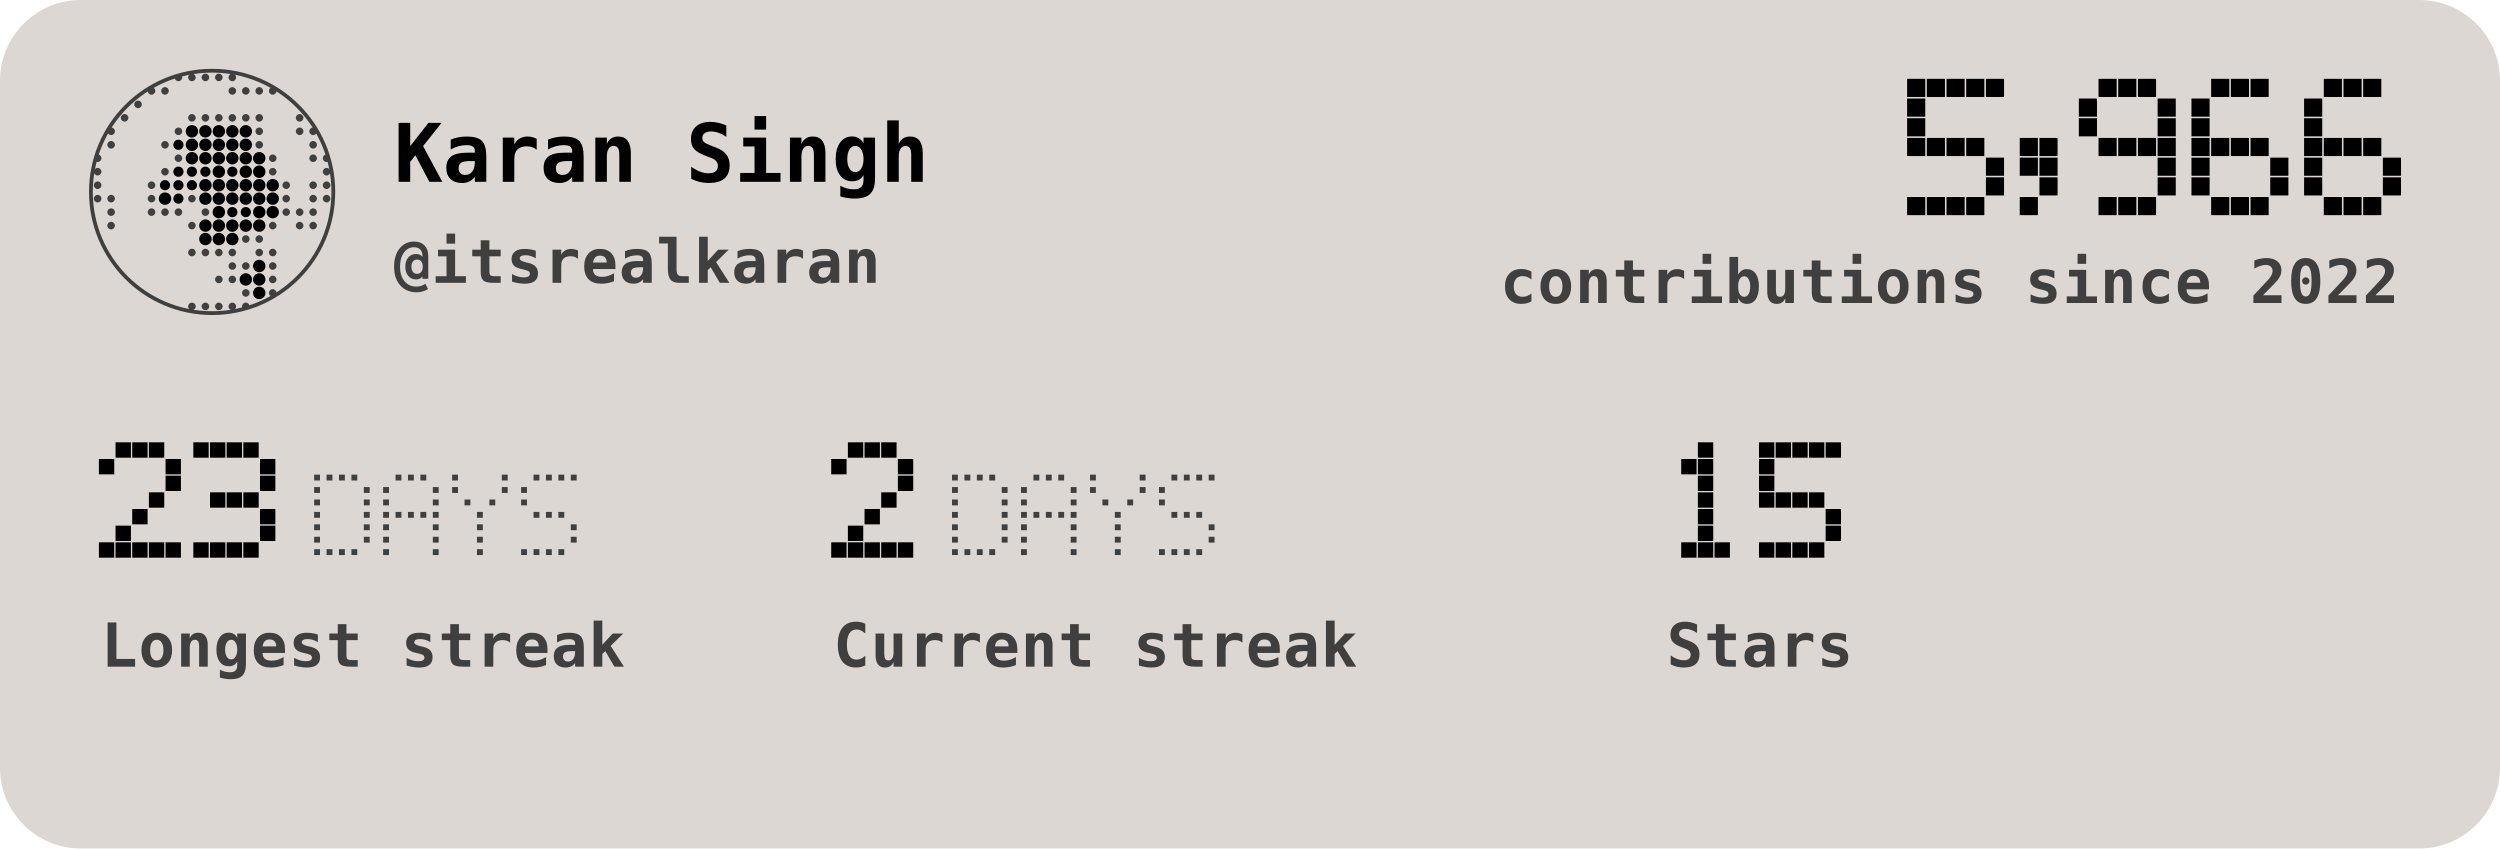
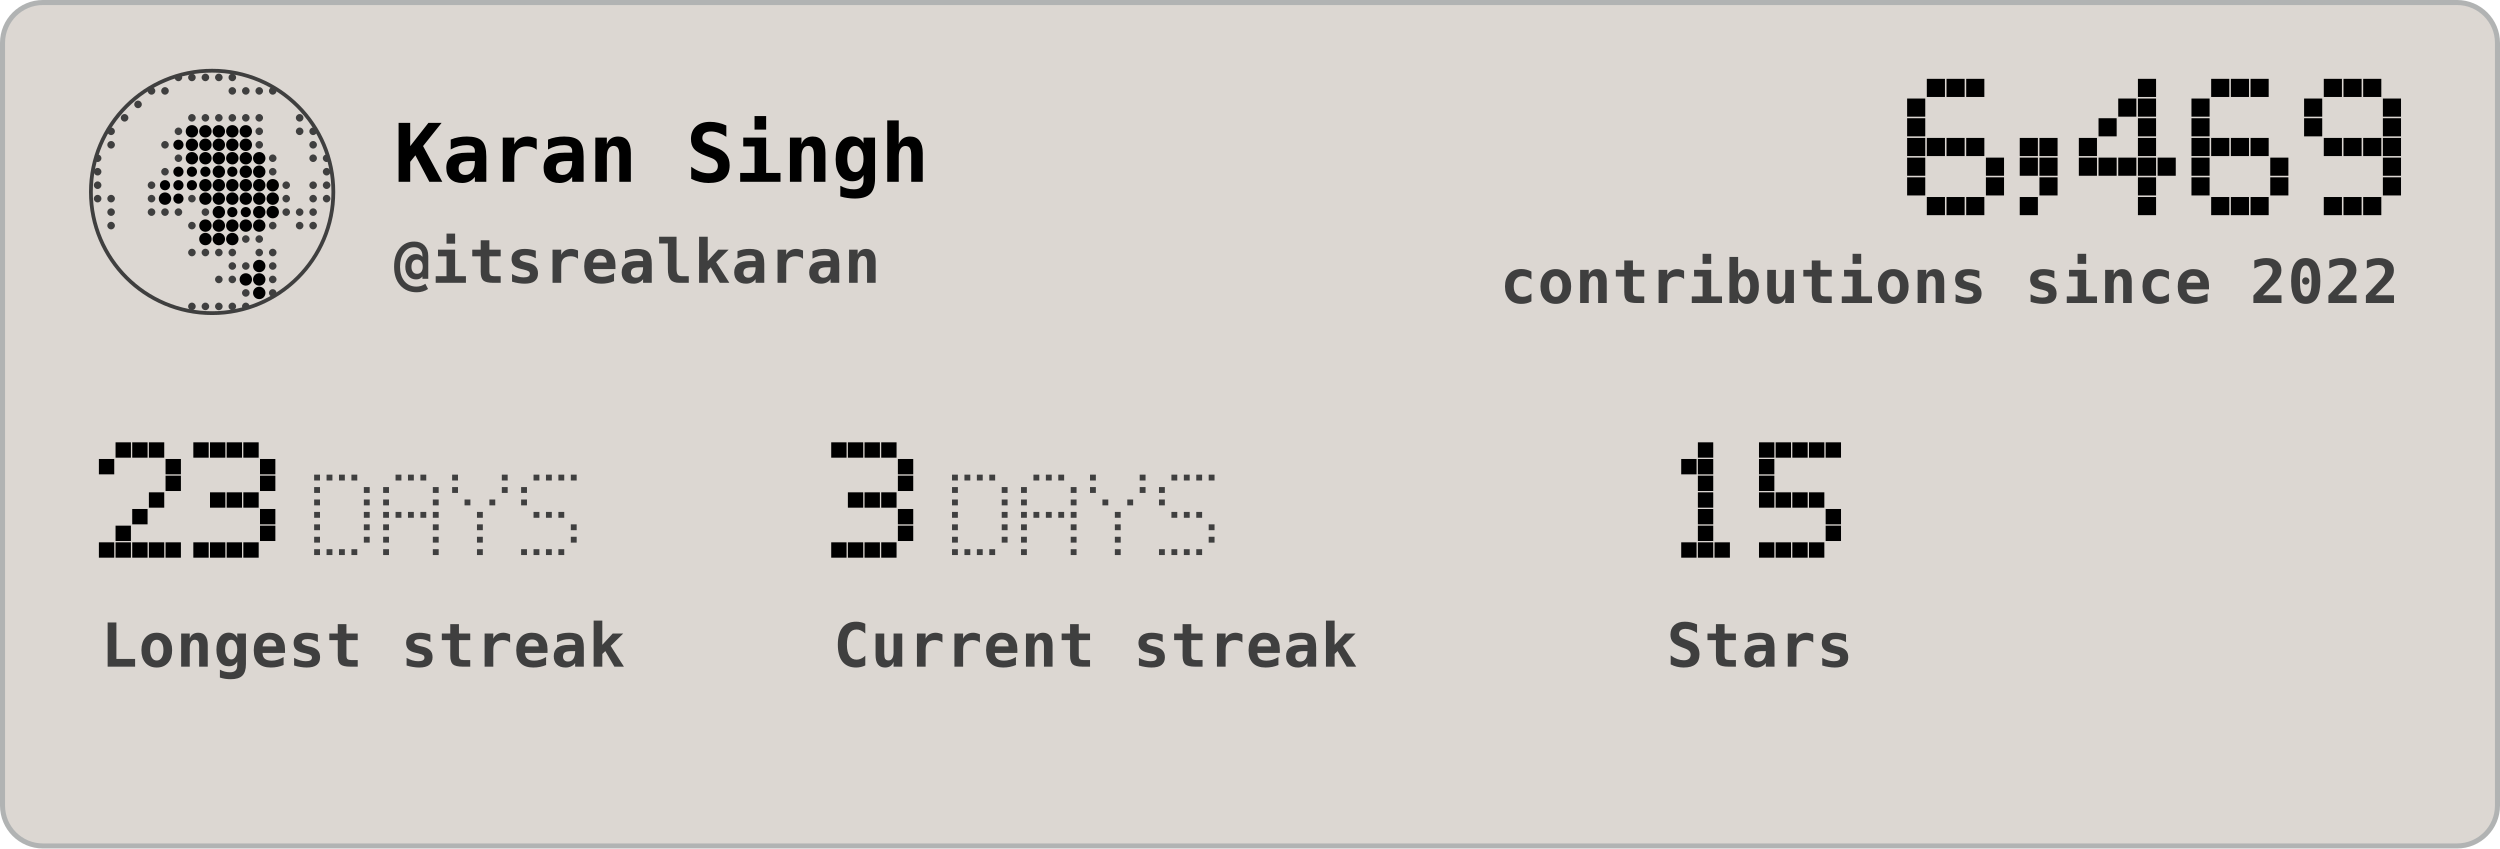
<svg xmlns="http://www.w3.org/2000/svg" width="495" height="168" viewBox="0 0 495 168" role="img">
-   <rect width="495" height="168" rx="16" fill="#DCD7D2" />
+   <rect x="0.5" y="0.5" width="494" height="167" rx="8" fill="#DCD7D2" stroke="#B1B3B3" />
  <rect x="20" y="20" width="0" height="0" fill="#C8102E" />
  <clipPath id="pfp">
    <circle cx="42.00" cy="38.00" r="24.00" />
  </clipPath>
  <g clip-path="url(#pfp)">
    <circle cx="27.33" cy="15.33" r="0.75" fill="#3F3F3F" />
    <circle cx="32.67" cy="15.33" r="0.75" fill="#3F3F3F" />
    <circle cx="35.33" cy="15.33" r="0.75" fill="#3F3F3F" />
    <circle cx="38.00" cy="15.33" r="0.75" fill="#3F3F3F" />
    <circle cx="40.67" cy="15.33" r="0.75" fill="#3F3F3F" />
    <circle cx="43.33" cy="15.33" r="0.75" fill="#3F3F3F" />
    <circle cx="46.00" cy="15.33" r="0.75" fill="#3F3F3F" />
    <circle cx="24.67" cy="18.00" r="0.75" fill="#3F3F3F" />
    <circle cx="27.33" cy="18.00" r="1.01" fill="#000000" />
    <circle cx="30.00" cy="18.00" r="0.75" fill="#3F3F3F" />
    <circle cx="32.67" cy="18.00" r="0.75" fill="#3F3F3F" />
    <circle cx="46.00" cy="18.00" r="0.75" fill="#3F3F3F" />
    <circle cx="48.67" cy="18.00" r="0.75" fill="#3F3F3F" />
    <circle cx="51.33" cy="18.00" r="0.75" fill="#3F3F3F" />
    <circle cx="54.00" cy="18.00" r="0.75" fill="#3F3F3F" />
    <circle cx="24.67" cy="20.67" r="0.75" fill="#3F3F3F" />
    <circle cx="27.33" cy="20.67" r="0.75" fill="#3F3F3F" />
    <circle cx="22.00" cy="23.33" r="0.75" fill="#3F3F3F" />
    <circle cx="24.67" cy="23.33" r="0.75" fill="#3F3F3F" />
    <circle cx="38.00" cy="23.33" r="0.75" fill="#3F3F3F" />
    <circle cx="40.67" cy="23.33" r="0.75" fill="#3F3F3F" />
    <circle cx="43.33" cy="23.33" r="0.75" fill="#3F3F3F" />
    <circle cx="46.00" cy="23.33" r="0.75" fill="#3F3F3F" />
    <circle cx="48.67" cy="23.33" r="0.75" fill="#3F3F3F" />
    <circle cx="51.33" cy="23.33" r="0.75" fill="#3F3F3F" />
    <circle cx="59.33" cy="23.33" r="0.75" fill="#3F3F3F" />
    <circle cx="22.00" cy="26.00" r="0.75" fill="#3F3F3F" />
    <circle cx="35.33" cy="26.00" r="0.75" fill="#3F3F3F" />
    <circle cx="38.00" cy="26.00" r="1.23" fill="#000000" />
    <circle cx="40.67" cy="26.00" r="1.23" fill="#000000" />
    <circle cx="43.33" cy="26.00" r="1.23" fill="#000000" />
    <circle cx="46.00" cy="26.00" r="1.23" fill="#000000" />
    <circle cx="48.67" cy="26.00" r="1.23" fill="#000000" />
    <circle cx="51.33" cy="26.00" r="0.75" fill="#3F3F3F" />
    <circle cx="59.33" cy="26.00" r="0.75" fill="#3F3F3F" />
    <circle cx="62.00" cy="26.00" r="0.75" fill="#3F3F3F" />
    <circle cx="19.33" cy="28.67" r="0.75" fill="#3F3F3F" />
    <circle cx="22.00" cy="28.67" r="0.75" fill="#3F3F3F" />
    <circle cx="32.67" cy="28.67" r="0.75" fill="#3F3F3F" />
    <circle cx="35.33" cy="28.67" r="1.01" fill="#000000" />
    <circle cx="38.00" cy="28.67" r="1.23" fill="#000000" />
    <circle cx="40.67" cy="28.67" r="1.23" fill="#000000" />
    <circle cx="43.33" cy="28.67" r="1.23" fill="#000000" />
    <circle cx="46.00" cy="28.67" r="1.23" fill="#000000" />
    <circle cx="48.67" cy="28.67" r="1.23" fill="#000000" />
    <circle cx="51.33" cy="28.67" r="0.75" fill="#3F3F3F" />
    <circle cx="62.00" cy="28.67" r="0.75" fill="#3F3F3F" />
    <circle cx="19.33" cy="31.33" r="0.75" fill="#3F3F3F" />
    <circle cx="35.33" cy="31.33" r="0.75" fill="#3F3F3F" />
    <circle cx="38.00" cy="31.33" r="1.23" fill="#000000" />
    <circle cx="40.67" cy="31.33" r="1.23" fill="#000000" />
    <circle cx="43.33" cy="31.33" r="1.23" fill="#000000" />
    <circle cx="46.00" cy="31.33" r="1.23" fill="#000000" />
    <circle cx="48.67" cy="31.33" r="1.23" fill="#000000" />
    <circle cx="51.33" cy="31.33" r="1.23" fill="#000000" />
    <circle cx="54.00" cy="31.33" r="0.75" fill="#3F3F3F" />
    <circle cx="62.00" cy="31.33" r="0.75" fill="#3F3F3F" />
    <circle cx="64.67" cy="31.33" r="0.75" fill="#3F3F3F" />
    <circle cx="19.33" cy="34.00" r="0.75" fill="#3F3F3F" />
    <circle cx="32.67" cy="34.00" r="0.75" fill="#3F3F3F" />
    <circle cx="35.33" cy="34.00" r="1.01" fill="#000000" />
    <circle cx="38.00" cy="34.00" r="1.01" fill="#000000" />
    <circle cx="40.67" cy="34.00" r="1.01" fill="#000000" />
    <circle cx="43.33" cy="34.00" r="1.23" fill="#000000" />
    <circle cx="46.00" cy="34.00" r="1.01" fill="#000000" />
    <circle cx="48.67" cy="34.00" r="1.23" fill="#000000" />
    <circle cx="51.33" cy="34.00" r="1.23" fill="#000000" />
    <circle cx="54.00" cy="34.00" r="0.75" fill="#3F3F3F" />
    <circle cx="64.67" cy="34.00" r="0.75" fill="#3F3F3F" />
    <circle cx="19.33" cy="36.67" r="0.75" fill="#3F3F3F" />
    <circle cx="30.00" cy="36.67" r="0.75" fill="#3F3F3F" />
    <circle cx="32.67" cy="36.67" r="1.01" fill="#000000" />
    <circle cx="35.33" cy="36.67" r="1.01" fill="#000000" />
    <circle cx="38.00" cy="36.67" r="1.01" fill="#000000" />
    <circle cx="40.67" cy="36.67" r="1.23" fill="#000000" />
    <circle cx="43.33" cy="36.67" r="1.23" fill="#000000" />
    <circle cx="46.00" cy="36.67" r="1.23" fill="#000000" />
    <circle cx="48.67" cy="36.67" r="1.23" fill="#000000" />
    <circle cx="51.33" cy="36.67" r="1.23" fill="#000000" />
    <circle cx="54.00" cy="36.67" r="1.23" fill="#000000" />
    <circle cx="56.67" cy="36.67" r="0.75" fill="#3F3F3F" />
    <circle cx="62.00" cy="36.67" r="0.75" fill="#3F3F3F" />
    <circle cx="64.67" cy="36.67" r="0.75" fill="#3F3F3F" />
    <circle cx="19.33" cy="39.33" r="0.75" fill="#3F3F3F" />
    <circle cx="22.00" cy="39.33" r="0.75" fill="#3F3F3F" />
    <circle cx="30.00" cy="39.33" r="0.75" fill="#3F3F3F" />
    <circle cx="32.67" cy="39.33" r="1.23" fill="#000000" />
    <circle cx="35.33" cy="39.33" r="1.01" fill="#000000" />
    <circle cx="38.00" cy="39.33" r="0.75" fill="#3F3F3F" />
    <circle cx="40.67" cy="39.33" r="1.23" fill="#000000" />
    <circle cx="43.33" cy="39.33" r="1.23" fill="#000000" />
    <circle cx="46.00" cy="39.33" r="1.23" fill="#000000" />
    <circle cx="48.67" cy="39.33" r="1.23" fill="#000000" />
    <circle cx="51.33" cy="39.33" r="1.23" fill="#000000" />
    <circle cx="54.00" cy="39.33" r="1.23" fill="#000000" />
    <circle cx="56.67" cy="39.33" r="0.75" fill="#3F3F3F" />
    <circle cx="62.00" cy="39.33" r="0.75" fill="#3F3F3F" />
    <circle cx="64.67" cy="39.33" r="0.75" fill="#3F3F3F" />
    <circle cx="22.00" cy="42.00" r="0.75" fill="#3F3F3F" />
    <circle cx="30.00" cy="42.00" r="0.75" fill="#3F3F3F" />
    <circle cx="32.67" cy="42.00" r="0.75" fill="#3F3F3F" />
    <circle cx="35.33" cy="42.00" r="0.75" fill="#3F3F3F" />
    <circle cx="40.67" cy="42.00" r="0.75" fill="#3F3F3F" />
    <circle cx="43.33" cy="42.00" r="1.23" fill="#000000" />
    <circle cx="46.00" cy="42.00" r="1.01" fill="#000000" />
    <circle cx="48.67" cy="42.00" r="1.01" fill="#000000" />
    <circle cx="51.33" cy="42.00" r="1.23" fill="#000000" />
    <circle cx="54.00" cy="42.00" r="1.23" fill="#000000" />
    <circle cx="56.67" cy="42.00" r="0.75" fill="#3F3F3F" />
    <circle cx="59.33" cy="42.00" r="0.75" fill="#3F3F3F" />
    <circle cx="62.00" cy="42.00" r="0.75" fill="#3F3F3F" />
    <circle cx="22.00" cy="44.67" r="0.75" fill="#3F3F3F" />
    <circle cx="38.00" cy="44.67" r="0.75" fill="#3F3F3F" />
    <circle cx="40.67" cy="44.67" r="1.23" fill="#000000" />
    <circle cx="43.33" cy="44.67" r="1.23" fill="#000000" />
    <circle cx="46.00" cy="44.67" r="1.23" fill="#000000" />
    <circle cx="48.67" cy="44.67" r="1.23" fill="#000000" />
    <circle cx="51.33" cy="44.67" r="1.23" fill="#000000" />
    <circle cx="54.00" cy="44.67" r="0.75" fill="#3F3F3F" />
    <circle cx="59.33" cy="44.67" r="0.75" fill="#3F3F3F" />
    <circle cx="62.00" cy="44.67" r="0.75" fill="#3F3F3F" />
    <circle cx="40.67" cy="47.33" r="1.23" fill="#000000" />
    <circle cx="43.33" cy="47.33" r="1.23" fill="#000000" />
    <circle cx="46.00" cy="47.33" r="1.23" fill="#000000" />
    <circle cx="48.67" cy="47.33" r="0.75" fill="#3F3F3F" />
    <circle cx="51.33" cy="47.33" r="0.75" fill="#3F3F3F" />
    <circle cx="38.00" cy="50.00" r="0.75" fill="#3F3F3F" />
    <circle cx="40.67" cy="50.00" r="0.75" fill="#3F3F3F" />
    <circle cx="43.33" cy="50.00" r="0.75" fill="#3F3F3F" />
    <circle cx="46.00" cy="50.00" r="0.75" fill="#3F3F3F" />
    <circle cx="51.33" cy="50.00" r="0.75" fill="#3F3F3F" />
    <circle cx="54.00" cy="50.00" r="0.75" fill="#3F3F3F" />
    <circle cx="46.00" cy="52.67" r="0.75" fill="#3F3F3F" />
    <circle cx="48.67" cy="52.67" r="0.75" fill="#3F3F3F" />
    <circle cx="51.33" cy="52.67" r="1.23" fill="#000000" />
    <circle cx="54.00" cy="52.67" r="0.75" fill="#3F3F3F" />
    <circle cx="43.33" cy="55.33" r="0.75" fill="#3F3F3F" />
    <circle cx="46.00" cy="55.33" r="0.75" fill="#3F3F3F" />
    <circle cx="48.67" cy="55.33" r="1.23" fill="#000000" />
    <circle cx="51.33" cy="55.33" r="1.23" fill="#000000" />
    <circle cx="54.00" cy="55.33" r="0.75" fill="#3F3F3F" />
    <circle cx="48.67" cy="58.00" r="0.75" fill="#3F3F3F" />
    <circle cx="51.33" cy="58.00" r="1.23" fill="#000000" />
    <circle cx="54.00" cy="58.00" r="0.75" fill="#3F3F3F" />
    <circle cx="38.00" cy="60.67" r="0.75" fill="#3F3F3F" />
    <circle cx="40.67" cy="60.67" r="0.75" fill="#3F3F3F" />
    <circle cx="43.33" cy="60.67" r="0.75" fill="#3F3F3F" />
    <circle cx="46.00" cy="60.67" r="0.75" fill="#3F3F3F" />
    <circle cx="48.67" cy="60.67" r="0.75" fill="#3F3F3F" />
    <circle cx="51.33" cy="60.67" r="0.75" fill="#3F3F3F" />
  </g>
  <circle cx="42.00" cy="38.00" r="24.00" fill="none" stroke="#3F3F3F" stroke-width="0.75" />
  <text x="78" y="36" fill="#000000" text-anchor="start" font-family="ui-monospace, Geist Mono, monospace" font-weight="700" font-size="16" letter-spacing="0" dominant-baseline="auto">Karan Singh</text>
  <text x="78" y="56" fill="#3F3F3F" text-anchor="start" font-family="ui-monospace, Geist Mono, monospace" font-weight="700" font-size="12" letter-spacing="0.2" dominant-baseline="auto">@itsrealkaran</text>
-   <rect x="377.61" y="15.61" width="3.59" height="3.59" fill="#000000" />
  <rect x="381.51" y="15.61" width="3.59" height="3.59" fill="#000000" />
  <rect x="385.41" y="15.61" width="3.59" height="3.59" fill="#000000" />
  <rect x="389.31" y="15.61" width="3.59" height="3.59" fill="#000000" />
-   <rect x="393.21" y="15.61" width="3.59" height="3.59" fill="#000000" />
  <rect x="377.61" y="19.51" width="3.59" height="3.59" fill="#000000" />
  <rect x="377.61" y="23.41" width="3.59" height="3.59" fill="#000000" />
  <rect x="377.61" y="27.31" width="3.59" height="3.59" fill="#000000" />
  <rect x="381.51" y="27.31" width="3.59" height="3.59" fill="#000000" />
  <rect x="385.41" y="27.31" width="3.59" height="3.59" fill="#000000" />
  <rect x="389.31" y="27.31" width="3.59" height="3.59" fill="#000000" />
+   <rect x="377.61" y="31.21" width="3.59" height="3.59" fill="#000000" />
  <rect x="393.21" y="31.21" width="3.59" height="3.59" fill="#000000" />
+   <rect x="377.61" y="35.11" width="3.59" height="3.59" fill="#000000" />
  <rect x="393.21" y="35.11" width="3.59" height="3.59" fill="#000000" />
-   <rect x="377.61" y="39.01" width="3.59" height="3.59" fill="#000000" />
  <rect x="381.51" y="39.01" width="3.59" height="3.59" fill="#000000" />
  <rect x="385.41" y="39.01" width="3.59" height="3.59" fill="#000000" />
  <rect x="389.31" y="39.01" width="3.59" height="3.59" fill="#000000" />
  <rect x="399.91" y="27.31" width="3.59" height="3.59" fill="#000000" />
  <rect x="403.81" y="27.31" width="3.59" height="3.59" fill="#000000" />
  <rect x="399.91" y="31.21" width="3.59" height="3.59" fill="#000000" />
  <rect x="403.81" y="31.21" width="3.59" height="3.59" fill="#000000" />
  <rect x="403.81" y="35.11" width="3.59" height="3.59" fill="#000000" />
  <rect x="399.91" y="39.01" width="3.59" height="3.59" fill="#000000" />
-   <rect x="415.51" y="15.61" width="3.59" height="3.59" fill="#000000" />
-   <rect x="419.41" y="15.61" width="3.59" height="3.59" fill="#000000" />
  <rect x="423.31" y="15.61" width="3.59" height="3.59" fill="#000000" />
-   <rect x="411.61" y="19.51" width="3.59" height="3.59" fill="#000000" />
-   <rect x="427.21" y="19.51" width="3.59" height="3.59" fill="#000000" />
-   <rect x="411.61" y="23.41" width="3.59" height="3.59" fill="#000000" />
-   <rect x="427.21" y="23.41" width="3.59" height="3.59" fill="#000000" />
-   <rect x="415.51" y="27.31" width="3.59" height="3.59" fill="#000000" />
-   <rect x="419.41" y="27.31" width="3.59" height="3.59" fill="#000000" />
+   <rect x="419.41" y="19.51" width="3.59" height="3.59" fill="#000000" />
+   <rect x="423.31" y="19.51" width="3.59" height="3.59" fill="#000000" />
+   <rect x="415.51" y="23.41" width="3.59" height="3.59" fill="#000000" />
+   <rect x="423.31" y="23.41" width="3.59" height="3.59" fill="#000000" />
+   <rect x="411.61" y="27.31" width="3.59" height="3.59" fill="#000000" />
  <rect x="423.31" y="27.31" width="3.59" height="3.59" fill="#000000" />
-   <rect x="427.21" y="27.31" width="3.59" height="3.59" fill="#000000" />
+   <rect x="411.61" y="31.21" width="3.59" height="3.59" fill="#000000" />
+   <rect x="415.51" y="31.21" width="3.59" height="3.59" fill="#000000" />
+   <rect x="419.41" y="31.21" width="3.59" height="3.59" fill="#000000" />
+   <rect x="423.31" y="31.21" width="3.59" height="3.59" fill="#000000" />
  <rect x="427.21" y="31.21" width="3.59" height="3.59" fill="#000000" />
-   <rect x="427.21" y="35.11" width="3.59" height="3.59" fill="#000000" />
-   <rect x="415.51" y="39.01" width="3.59" height="3.59" fill="#000000" />
-   <rect x="419.41" y="39.01" width="3.59" height="3.59" fill="#000000" />
+   <rect x="423.31" y="35.11" width="3.59" height="3.59" fill="#000000" />
  <rect x="423.31" y="39.01" width="3.59" height="3.59" fill="#000000" />
  <rect x="437.81" y="15.61" width="3.59" height="3.59" fill="#000000" />
  <rect x="441.71" y="15.61" width="3.59" height="3.59" fill="#000000" />
  <rect x="445.61" y="15.61" width="3.59" height="3.59" fill="#000000" />
  <rect x="433.91" y="19.51" width="3.59" height="3.59" fill="#000000" />
  <rect x="433.91" y="23.41" width="3.59" height="3.59" fill="#000000" />
  <rect x="433.91" y="27.31" width="3.59" height="3.59" fill="#000000" />
  <rect x="437.81" y="27.31" width="3.59" height="3.59" fill="#000000" />
  <rect x="441.71" y="27.31" width="3.59" height="3.59" fill="#000000" />
  <rect x="445.61" y="27.31" width="3.59" height="3.59" fill="#000000" />
  <rect x="433.91" y="31.21" width="3.59" height="3.59" fill="#000000" />
  <rect x="449.51" y="31.21" width="3.59" height="3.59" fill="#000000" />
  <rect x="433.91" y="35.11" width="3.59" height="3.59" fill="#000000" />
  <rect x="449.51" y="35.11" width="3.59" height="3.59" fill="#000000" />
  <rect x="437.81" y="39.01" width="3.59" height="3.59" fill="#000000" />
  <rect x="441.71" y="39.01" width="3.59" height="3.59" fill="#000000" />
  <rect x="445.61" y="39.01" width="3.59" height="3.59" fill="#000000" />
  <rect x="460.11" y="15.61" width="3.59" height="3.59" fill="#000000" />
  <rect x="464.01" y="15.61" width="3.59" height="3.59" fill="#000000" />
  <rect x="467.91" y="15.61" width="3.59" height="3.59" fill="#000000" />
  <rect x="456.21" y="19.51" width="3.59" height="3.59" fill="#000000" />
+   <rect x="471.81" y="19.51" width="3.59" height="3.59" fill="#000000" />
  <rect x="456.21" y="23.41" width="3.59" height="3.59" fill="#000000" />
-   <rect x="456.21" y="27.31" width="3.59" height="3.59" fill="#000000" />
+   <rect x="471.81" y="23.41" width="3.59" height="3.59" fill="#000000" />
  <rect x="460.11" y="27.31" width="3.59" height="3.59" fill="#000000" />
  <rect x="464.01" y="27.31" width="3.59" height="3.59" fill="#000000" />
  <rect x="467.91" y="27.31" width="3.59" height="3.59" fill="#000000" />
-   <rect x="456.21" y="31.21" width="3.59" height="3.59" fill="#000000" />
+   <rect x="471.81" y="27.31" width="3.59" height="3.59" fill="#000000" />
  <rect x="471.81" y="31.21" width="3.59" height="3.59" fill="#000000" />
-   <rect x="456.21" y="35.11" width="3.59" height="3.59" fill="#000000" />
  <rect x="471.81" y="35.11" width="3.59" height="3.59" fill="#000000" />
  <rect x="460.11" y="39.01" width="3.59" height="3.59" fill="#000000" />
  <rect x="464.01" y="39.01" width="3.59" height="3.59" fill="#000000" />
  <rect x="467.91" y="39.01" width="3.59" height="3.59" fill="#000000" />
  <text x="475" y="60" fill="#3F3F3F" text-anchor="end" font-family="ui-monospace, Geist Mono, monospace" font-weight="700" font-size="12" letter-spacing="0.2" dominant-baseline="auto">contributions since 2022</text>
  <rect x="22.88" y="87.58" width="3.04" height="3.04" fill="#000000" />
  <rect x="26.18" y="87.58" width="3.04" height="3.04" fill="#000000" />
  <rect x="29.48" y="87.58" width="3.04" height="3.04" fill="#000000" />
  <rect x="19.58" y="90.88" width="3.04" height="3.04" fill="#000000" />
  <rect x="32.78" y="90.88" width="3.04" height="3.04" fill="#000000" />
  <rect x="32.78" y="94.18" width="3.04" height="3.04" fill="#000000" />
  <rect x="29.48" y="97.48" width="3.04" height="3.04" fill="#000000" />
  <rect x="26.18" y="100.78" width="3.04" height="3.04" fill="#000000" />
  <rect x="22.88" y="104.08" width="3.04" height="3.04" fill="#000000" />
  <rect x="19.58" y="107.38" width="3.04" height="3.04" fill="#000000" />
  <rect x="22.88" y="107.38" width="3.04" height="3.04" fill="#000000" />
  <rect x="26.18" y="107.38" width="3.04" height="3.04" fill="#000000" />
  <rect x="29.48" y="107.38" width="3.04" height="3.04" fill="#000000" />
  <rect x="32.78" y="107.38" width="3.04" height="3.04" fill="#000000" />
  <rect x="38.28" y="87.58" width="3.04" height="3.04" fill="#000000" />
  <rect x="41.58" y="87.58" width="3.04" height="3.04" fill="#000000" />
  <rect x="44.88" y="87.58" width="3.04" height="3.04" fill="#000000" />
  <rect x="48.18" y="87.58" width="3.04" height="3.04" fill="#000000" />
  <rect x="51.48" y="90.88" width="3.04" height="3.04" fill="#000000" />
  <rect x="51.48" y="94.18" width="3.04" height="3.04" fill="#000000" />
  <rect x="41.58" y="97.48" width="3.04" height="3.04" fill="#000000" />
  <rect x="44.88" y="97.48" width="3.04" height="3.04" fill="#000000" />
  <rect x="48.18" y="97.48" width="3.04" height="3.04" fill="#000000" />
  <rect x="51.48" y="100.78" width="3.04" height="3.04" fill="#000000" />
  <rect x="51.48" y="104.08" width="3.04" height="3.04" fill="#000000" />
  <rect x="38.28" y="107.38" width="3.04" height="3.04" fill="#000000" />
  <rect x="41.58" y="107.38" width="3.04" height="3.04" fill="#000000" />
  <rect x="44.88" y="107.38" width="3.04" height="3.04" fill="#000000" />
  <rect x="48.18" y="107.38" width="3.04" height="3.04" fill="#000000" />
  <rect x="62.20" y="93.98" width="1.16" height="1.16" fill="#3F3F3F" />
  <rect x="64.66" y="93.98" width="1.16" height="1.16" fill="#3F3F3F" />
  <rect x="67.12" y="93.98" width="1.16" height="1.16" fill="#3F3F3F" />
  <rect x="69.58" y="93.98" width="1.16" height="1.16" fill="#3F3F3F" />
  <rect x="62.20" y="96.44" width="1.16" height="1.16" fill="#3F3F3F" />
  <rect x="72.04" y="96.44" width="1.16" height="1.16" fill="#3F3F3F" />
  <rect x="62.20" y="98.90" width="1.16" height="1.16" fill="#3F3F3F" />
  <rect x="72.04" y="98.90" width="1.16" height="1.16" fill="#3F3F3F" />
  <rect x="62.20" y="101.36" width="1.16" height="1.16" fill="#3F3F3F" />
  <rect x="72.04" y="101.36" width="1.16" height="1.16" fill="#3F3F3F" />
  <rect x="62.20" y="103.82" width="1.16" height="1.16" fill="#3F3F3F" />
  <rect x="72.04" y="103.82" width="1.16" height="1.16" fill="#3F3F3F" />
  <rect x="62.20" y="106.28" width="1.16" height="1.16" fill="#3F3F3F" />
  <rect x="72.04" y="106.28" width="1.16" height="1.16" fill="#3F3F3F" />
  <rect x="62.20" y="108.74" width="1.16" height="1.16" fill="#3F3F3F" />
  <rect x="64.66" y="108.74" width="1.16" height="1.16" fill="#3F3F3F" />
  <rect x="67.12" y="108.74" width="1.16" height="1.16" fill="#3F3F3F" />
  <rect x="69.58" y="108.74" width="1.16" height="1.16" fill="#3F3F3F" />
  <rect x="78.32" y="93.98" width="1.16" height="1.16" fill="#3F3F3F" />
  <rect x="80.78" y="93.98" width="1.16" height="1.16" fill="#3F3F3F" />
  <rect x="83.24" y="93.98" width="1.16" height="1.16" fill="#3F3F3F" />
  <rect x="75.86" y="96.44" width="1.16" height="1.16" fill="#3F3F3F" />
  <rect x="85.70" y="96.44" width="1.16" height="1.16" fill="#3F3F3F" />
  <rect x="75.86" y="98.90" width="1.16" height="1.16" fill="#3F3F3F" />
  <rect x="85.70" y="98.90" width="1.16" height="1.16" fill="#3F3F3F" />
  <rect x="75.86" y="101.36" width="1.16" height="1.16" fill="#3F3F3F" />
  <rect x="78.32" y="101.36" width="1.16" height="1.16" fill="#3F3F3F" />
  <rect x="80.78" y="101.36" width="1.16" height="1.16" fill="#3F3F3F" />
  <rect x="83.24" y="101.36" width="1.16" height="1.16" fill="#3F3F3F" />
  <rect x="85.70" y="101.36" width="1.16" height="1.16" fill="#3F3F3F" />
  <rect x="75.86" y="103.82" width="1.16" height="1.16" fill="#3F3F3F" />
  <rect x="85.70" y="103.82" width="1.16" height="1.16" fill="#3F3F3F" />
  <rect x="75.86" y="106.28" width="1.16" height="1.16" fill="#3F3F3F" />
  <rect x="85.70" y="106.28" width="1.16" height="1.16" fill="#3F3F3F" />
  <rect x="75.86" y="108.74" width="1.16" height="1.16" fill="#3F3F3F" />
  <rect x="85.70" y="108.74" width="1.16" height="1.16" fill="#3F3F3F" />
  <rect x="89.52" y="93.98" width="1.16" height="1.16" fill="#3F3F3F" />
  <rect x="99.36" y="93.98" width="1.16" height="1.16" fill="#3F3F3F" />
  <rect x="89.52" y="96.44" width="1.16" height="1.16" fill="#3F3F3F" />
  <rect x="99.36" y="96.44" width="1.16" height="1.16" fill="#3F3F3F" />
  <rect x="91.98" y="98.90" width="1.16" height="1.16" fill="#3F3F3F" />
  <rect x="96.90" y="98.90" width="1.16" height="1.16" fill="#3F3F3F" />
  <rect x="94.44" y="101.36" width="1.16" height="1.16" fill="#3F3F3F" />
  <rect x="94.44" y="103.82" width="1.16" height="1.16" fill="#3F3F3F" />
  <rect x="94.44" y="106.28" width="1.16" height="1.16" fill="#3F3F3F" />
  <rect x="94.44" y="108.74" width="1.16" height="1.16" fill="#3F3F3F" />
  <rect x="105.64" y="93.98" width="1.16" height="1.16" fill="#3F3F3F" />
  <rect x="108.10" y="93.98" width="1.16" height="1.16" fill="#3F3F3F" />
  <rect x="110.56" y="93.98" width="1.16" height="1.16" fill="#3F3F3F" />
  <rect x="113.02" y="93.98" width="1.16" height="1.16" fill="#3F3F3F" />
  <rect x="103.18" y="96.44" width="1.16" height="1.16" fill="#3F3F3F" />
  <rect x="103.18" y="98.90" width="1.16" height="1.16" fill="#3F3F3F" />
  <rect x="105.64" y="101.36" width="1.16" height="1.16" fill="#3F3F3F" />
  <rect x="108.10" y="101.36" width="1.16" height="1.16" fill="#3F3F3F" />
  <rect x="110.56" y="101.36" width="1.16" height="1.16" fill="#3F3F3F" />
  <rect x="113.02" y="103.82" width="1.16" height="1.16" fill="#3F3F3F" />
  <rect x="113.02" y="106.28" width="1.16" height="1.16" fill="#3F3F3F" />
  <rect x="103.18" y="108.74" width="1.16" height="1.16" fill="#3F3F3F" />
  <rect x="105.64" y="108.74" width="1.16" height="1.16" fill="#3F3F3F" />
  <rect x="108.10" y="108.74" width="1.16" height="1.16" fill="#3F3F3F" />
  <rect x="110.56" y="108.74" width="1.16" height="1.16" fill="#3F3F3F" />
  <text x="20" y="132" fill="#3F3F3F" text-anchor="start" font-family="ui-monospace, Geist Mono, monospace" font-weight="700" font-size="12" letter-spacing="0.2" dominant-baseline="auto">Longest streak</text>
+   <rect x="164.58" y="87.58" width="3.04" height="3.04" fill="#000000" />
  <rect x="167.88" y="87.58" width="3.04" height="3.04" fill="#000000" />
  <rect x="171.18" y="87.58" width="3.04" height="3.04" fill="#000000" />
  <rect x="174.48" y="87.58" width="3.04" height="3.04" fill="#000000" />
-   <rect x="164.58" y="90.88" width="3.04" height="3.04" fill="#000000" />
  <rect x="177.78" y="90.88" width="3.04" height="3.04" fill="#000000" />
  <rect x="177.78" y="94.18" width="3.04" height="3.04" fill="#000000" />
+   <rect x="167.88" y="97.48" width="3.04" height="3.04" fill="#000000" />
+   <rect x="171.18" y="97.48" width="3.04" height="3.04" fill="#000000" />
  <rect x="174.48" y="97.48" width="3.04" height="3.04" fill="#000000" />
-   <rect x="171.18" y="100.78" width="3.04" height="3.04" fill="#000000" />
-   <rect x="167.88" y="104.08" width="3.04" height="3.04" fill="#000000" />
+   <rect x="177.78" y="100.78" width="3.04" height="3.04" fill="#000000" />
+   <rect x="177.78" y="104.08" width="3.04" height="3.04" fill="#000000" />
  <rect x="164.58" y="107.38" width="3.04" height="3.04" fill="#000000" />
  <rect x="167.88" y="107.38" width="3.04" height="3.04" fill="#000000" />
  <rect x="171.18" y="107.38" width="3.04" height="3.04" fill="#000000" />
  <rect x="174.48" y="107.38" width="3.04" height="3.04" fill="#000000" />
-   <rect x="177.78" y="107.38" width="3.04" height="3.04" fill="#000000" />
  <rect x="188.50" y="93.98" width="1.16" height="1.16" fill="#3F3F3F" />
  <rect x="190.96" y="93.98" width="1.16" height="1.16" fill="#3F3F3F" />
  <rect x="193.42" y="93.98" width="1.16" height="1.16" fill="#3F3F3F" />
  <rect x="195.88" y="93.98" width="1.16" height="1.16" fill="#3F3F3F" />
  <rect x="188.50" y="96.44" width="1.16" height="1.16" fill="#3F3F3F" />
  <rect x="198.34" y="96.44" width="1.16" height="1.16" fill="#3F3F3F" />
  <rect x="188.50" y="98.90" width="1.16" height="1.16" fill="#3F3F3F" />
  <rect x="198.34" y="98.90" width="1.16" height="1.16" fill="#3F3F3F" />
  <rect x="188.50" y="101.36" width="1.16" height="1.16" fill="#3F3F3F" />
  <rect x="198.34" y="101.36" width="1.16" height="1.16" fill="#3F3F3F" />
  <rect x="188.50" y="103.82" width="1.16" height="1.16" fill="#3F3F3F" />
  <rect x="198.34" y="103.82" width="1.16" height="1.16" fill="#3F3F3F" />
  <rect x="188.50" y="106.28" width="1.16" height="1.16" fill="#3F3F3F" />
  <rect x="198.34" y="106.28" width="1.16" height="1.16" fill="#3F3F3F" />
  <rect x="188.50" y="108.74" width="1.16" height="1.16" fill="#3F3F3F" />
  <rect x="190.96" y="108.74" width="1.16" height="1.16" fill="#3F3F3F" />
  <rect x="193.42" y="108.74" width="1.16" height="1.16" fill="#3F3F3F" />
  <rect x="195.88" y="108.74" width="1.16" height="1.16" fill="#3F3F3F" />
  <rect x="204.62" y="93.98" width="1.16" height="1.16" fill="#3F3F3F" />
  <rect x="207.08" y="93.98" width="1.16" height="1.16" fill="#3F3F3F" />
  <rect x="209.54" y="93.98" width="1.16" height="1.16" fill="#3F3F3F" />
  <rect x="202.16" y="96.44" width="1.16" height="1.16" fill="#3F3F3F" />
  <rect x="212.00" y="96.44" width="1.16" height="1.16" fill="#3F3F3F" />
  <rect x="202.16" y="98.90" width="1.16" height="1.16" fill="#3F3F3F" />
  <rect x="212.00" y="98.90" width="1.16" height="1.16" fill="#3F3F3F" />
  <rect x="202.16" y="101.36" width="1.16" height="1.16" fill="#3F3F3F" />
  <rect x="204.62" y="101.36" width="1.16" height="1.16" fill="#3F3F3F" />
  <rect x="207.08" y="101.36" width="1.16" height="1.16" fill="#3F3F3F" />
  <rect x="209.54" y="101.36" width="1.16" height="1.16" fill="#3F3F3F" />
  <rect x="212.00" y="101.36" width="1.16" height="1.16" fill="#3F3F3F" />
  <rect x="202.16" y="103.82" width="1.16" height="1.16" fill="#3F3F3F" />
  <rect x="212.00" y="103.82" width="1.16" height="1.16" fill="#3F3F3F" />
  <rect x="202.16" y="106.28" width="1.16" height="1.16" fill="#3F3F3F" />
  <rect x="212.00" y="106.28" width="1.16" height="1.16" fill="#3F3F3F" />
  <rect x="202.16" y="108.74" width="1.16" height="1.16" fill="#3F3F3F" />
  <rect x="212.00" y="108.74" width="1.16" height="1.16" fill="#3F3F3F" />
  <rect x="215.82" y="93.98" width="1.16" height="1.16" fill="#3F3F3F" />
  <rect x="225.66" y="93.98" width="1.16" height="1.16" fill="#3F3F3F" />
  <rect x="215.82" y="96.44" width="1.16" height="1.16" fill="#3F3F3F" />
  <rect x="225.66" y="96.44" width="1.16" height="1.16" fill="#3F3F3F" />
  <rect x="218.28" y="98.90" width="1.16" height="1.16" fill="#3F3F3F" />
  <rect x="223.20" y="98.90" width="1.16" height="1.16" fill="#3F3F3F" />
  <rect x="220.74" y="101.36" width="1.16" height="1.16" fill="#3F3F3F" />
  <rect x="220.74" y="103.82" width="1.16" height="1.16" fill="#3F3F3F" />
  <rect x="220.74" y="106.28" width="1.16" height="1.16" fill="#3F3F3F" />
  <rect x="220.74" y="108.74" width="1.16" height="1.16" fill="#3F3F3F" />
  <rect x="231.94" y="93.98" width="1.16" height="1.16" fill="#3F3F3F" />
  <rect x="234.40" y="93.98" width="1.16" height="1.16" fill="#3F3F3F" />
  <rect x="236.86" y="93.98" width="1.16" height="1.16" fill="#3F3F3F" />
  <rect x="239.32" y="93.98" width="1.16" height="1.16" fill="#3F3F3F" />
  <rect x="229.48" y="96.44" width="1.16" height="1.16" fill="#3F3F3F" />
  <rect x="229.48" y="98.90" width="1.16" height="1.16" fill="#3F3F3F" />
  <rect x="231.94" y="101.36" width="1.16" height="1.16" fill="#3F3F3F" />
  <rect x="234.40" y="101.36" width="1.16" height="1.16" fill="#3F3F3F" />
  <rect x="236.86" y="101.36" width="1.16" height="1.16" fill="#3F3F3F" />
  <rect x="239.32" y="103.82" width="1.16" height="1.16" fill="#3F3F3F" />
  <rect x="239.32" y="106.28" width="1.16" height="1.16" fill="#3F3F3F" />
  <rect x="229.48" y="108.74" width="1.16" height="1.16" fill="#3F3F3F" />
  <rect x="231.94" y="108.74" width="1.16" height="1.16" fill="#3F3F3F" />
  <rect x="234.40" y="108.74" width="1.16" height="1.16" fill="#3F3F3F" />
  <rect x="236.86" y="108.74" width="1.16" height="1.16" fill="#3F3F3F" />
  <text x="165.0" y="132" fill="#3F3F3F" text-anchor="start" font-family="ui-monospace, Geist Mono, monospace" font-weight="700" font-size="12" letter-spacing="0.2" dominant-baseline="auto">Current streak</text>
  <rect x="336.18" y="87.58" width="3.04" height="3.04" fill="#000000" />
  <rect x="332.88" y="90.88" width="3.04" height="3.04" fill="#000000" />
  <rect x="336.18" y="90.88" width="3.04" height="3.04" fill="#000000" />
  <rect x="336.18" y="94.18" width="3.04" height="3.04" fill="#000000" />
  <rect x="336.18" y="97.48" width="3.04" height="3.04" fill="#000000" />
  <rect x="336.18" y="100.78" width="3.04" height="3.04" fill="#000000" />
  <rect x="336.18" y="104.08" width="3.04" height="3.04" fill="#000000" />
  <rect x="332.88" y="107.38" width="3.04" height="3.04" fill="#000000" />
  <rect x="336.18" y="107.38" width="3.04" height="3.04" fill="#000000" />
  <rect x="339.48" y="107.38" width="3.04" height="3.04" fill="#000000" />
  <rect x="348.28" y="87.58" width="3.04" height="3.04" fill="#000000" />
  <rect x="351.58" y="87.58" width="3.04" height="3.04" fill="#000000" />
  <rect x="354.88" y="87.58" width="3.04" height="3.04" fill="#000000" />
  <rect x="358.18" y="87.58" width="3.04" height="3.04" fill="#000000" />
  <rect x="361.48" y="87.58" width="3.04" height="3.04" fill="#000000" />
  <rect x="348.28" y="90.88" width="3.04" height="3.04" fill="#000000" />
  <rect x="348.28" y="94.18" width="3.04" height="3.04" fill="#000000" />
  <rect x="348.28" y="97.48" width="3.04" height="3.04" fill="#000000" />
  <rect x="351.58" y="97.48" width="3.04" height="3.04" fill="#000000" />
  <rect x="354.88" y="97.48" width="3.04" height="3.04" fill="#000000" />
  <rect x="358.18" y="97.48" width="3.04" height="3.04" fill="#000000" />
  <rect x="361.48" y="100.78" width="3.04" height="3.04" fill="#000000" />
  <rect x="361.48" y="104.08" width="3.04" height="3.04" fill="#000000" />
  <rect x="348.28" y="107.38" width="3.04" height="3.04" fill="#000000" />
  <rect x="351.58" y="107.38" width="3.04" height="3.04" fill="#000000" />
  <rect x="354.88" y="107.38" width="3.04" height="3.04" fill="#000000" />
  <rect x="358.18" y="107.38" width="3.04" height="3.04" fill="#000000" />
  <text x="330.0" y="132" fill="#3F3F3F" text-anchor="start" font-family="ui-monospace, Geist Mono, monospace" font-weight="700" font-size="12" letter-spacing="0.2" dominant-baseline="auto">Stars</text>
</svg>
